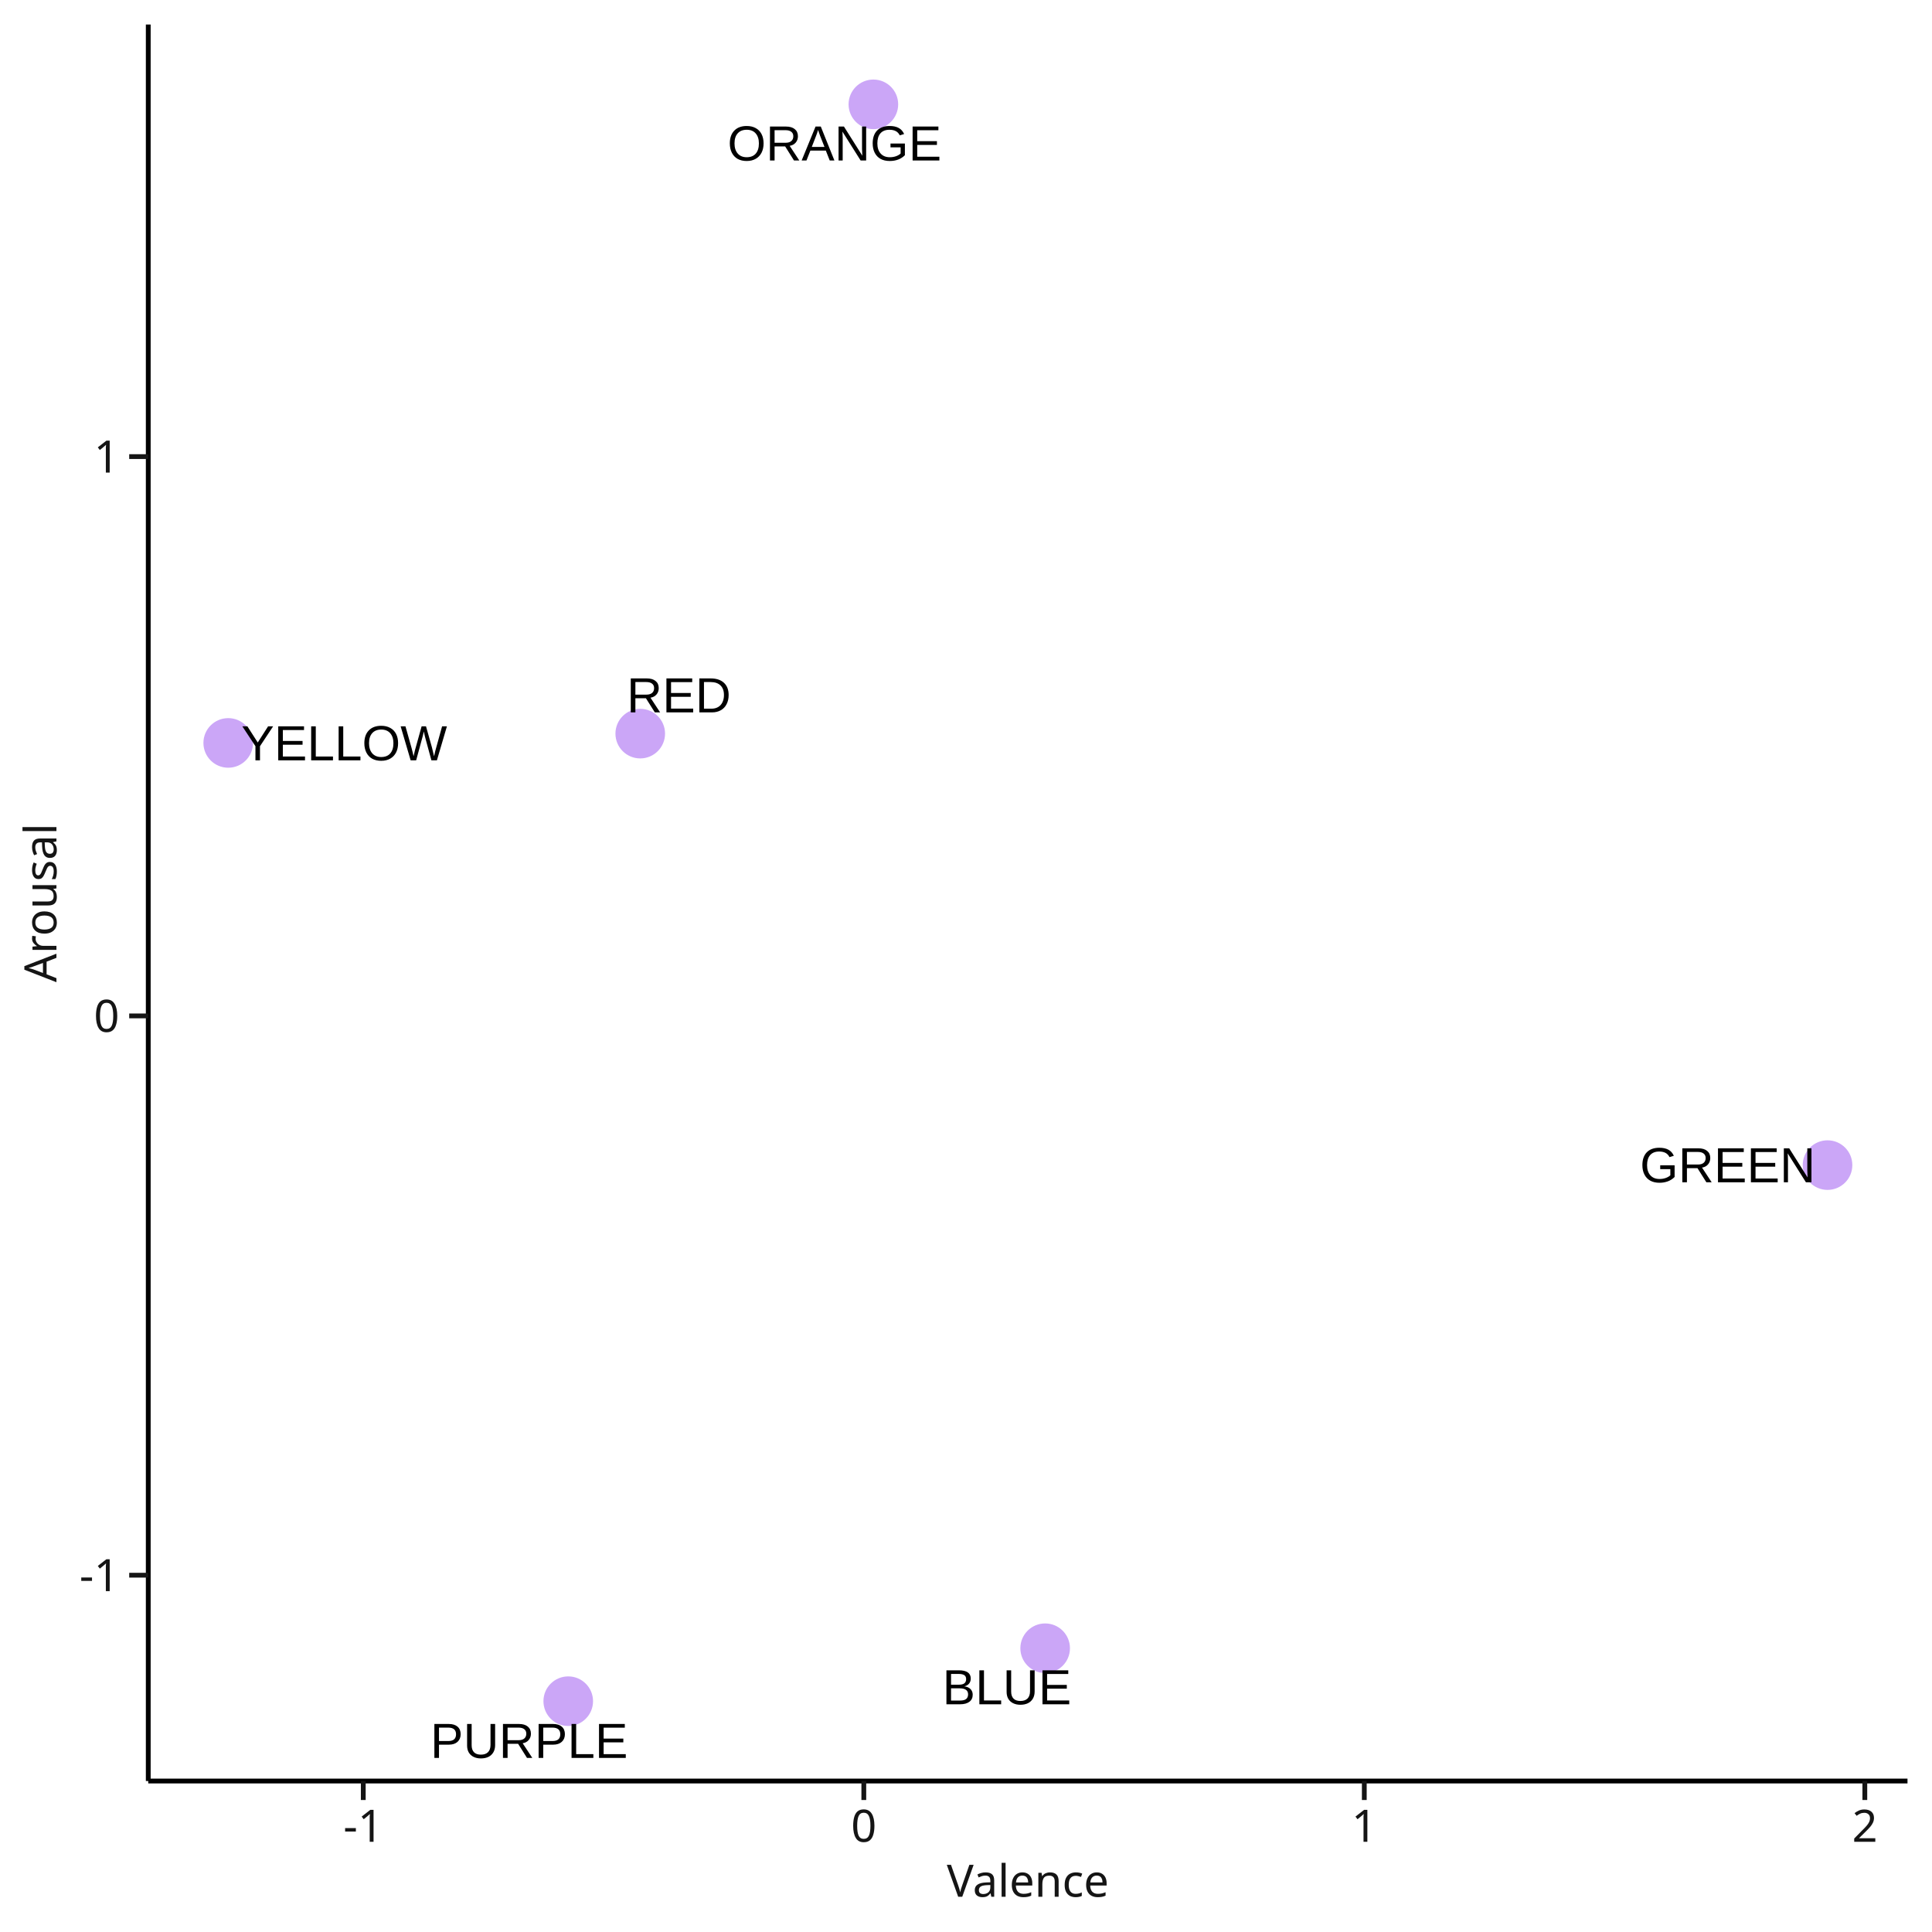
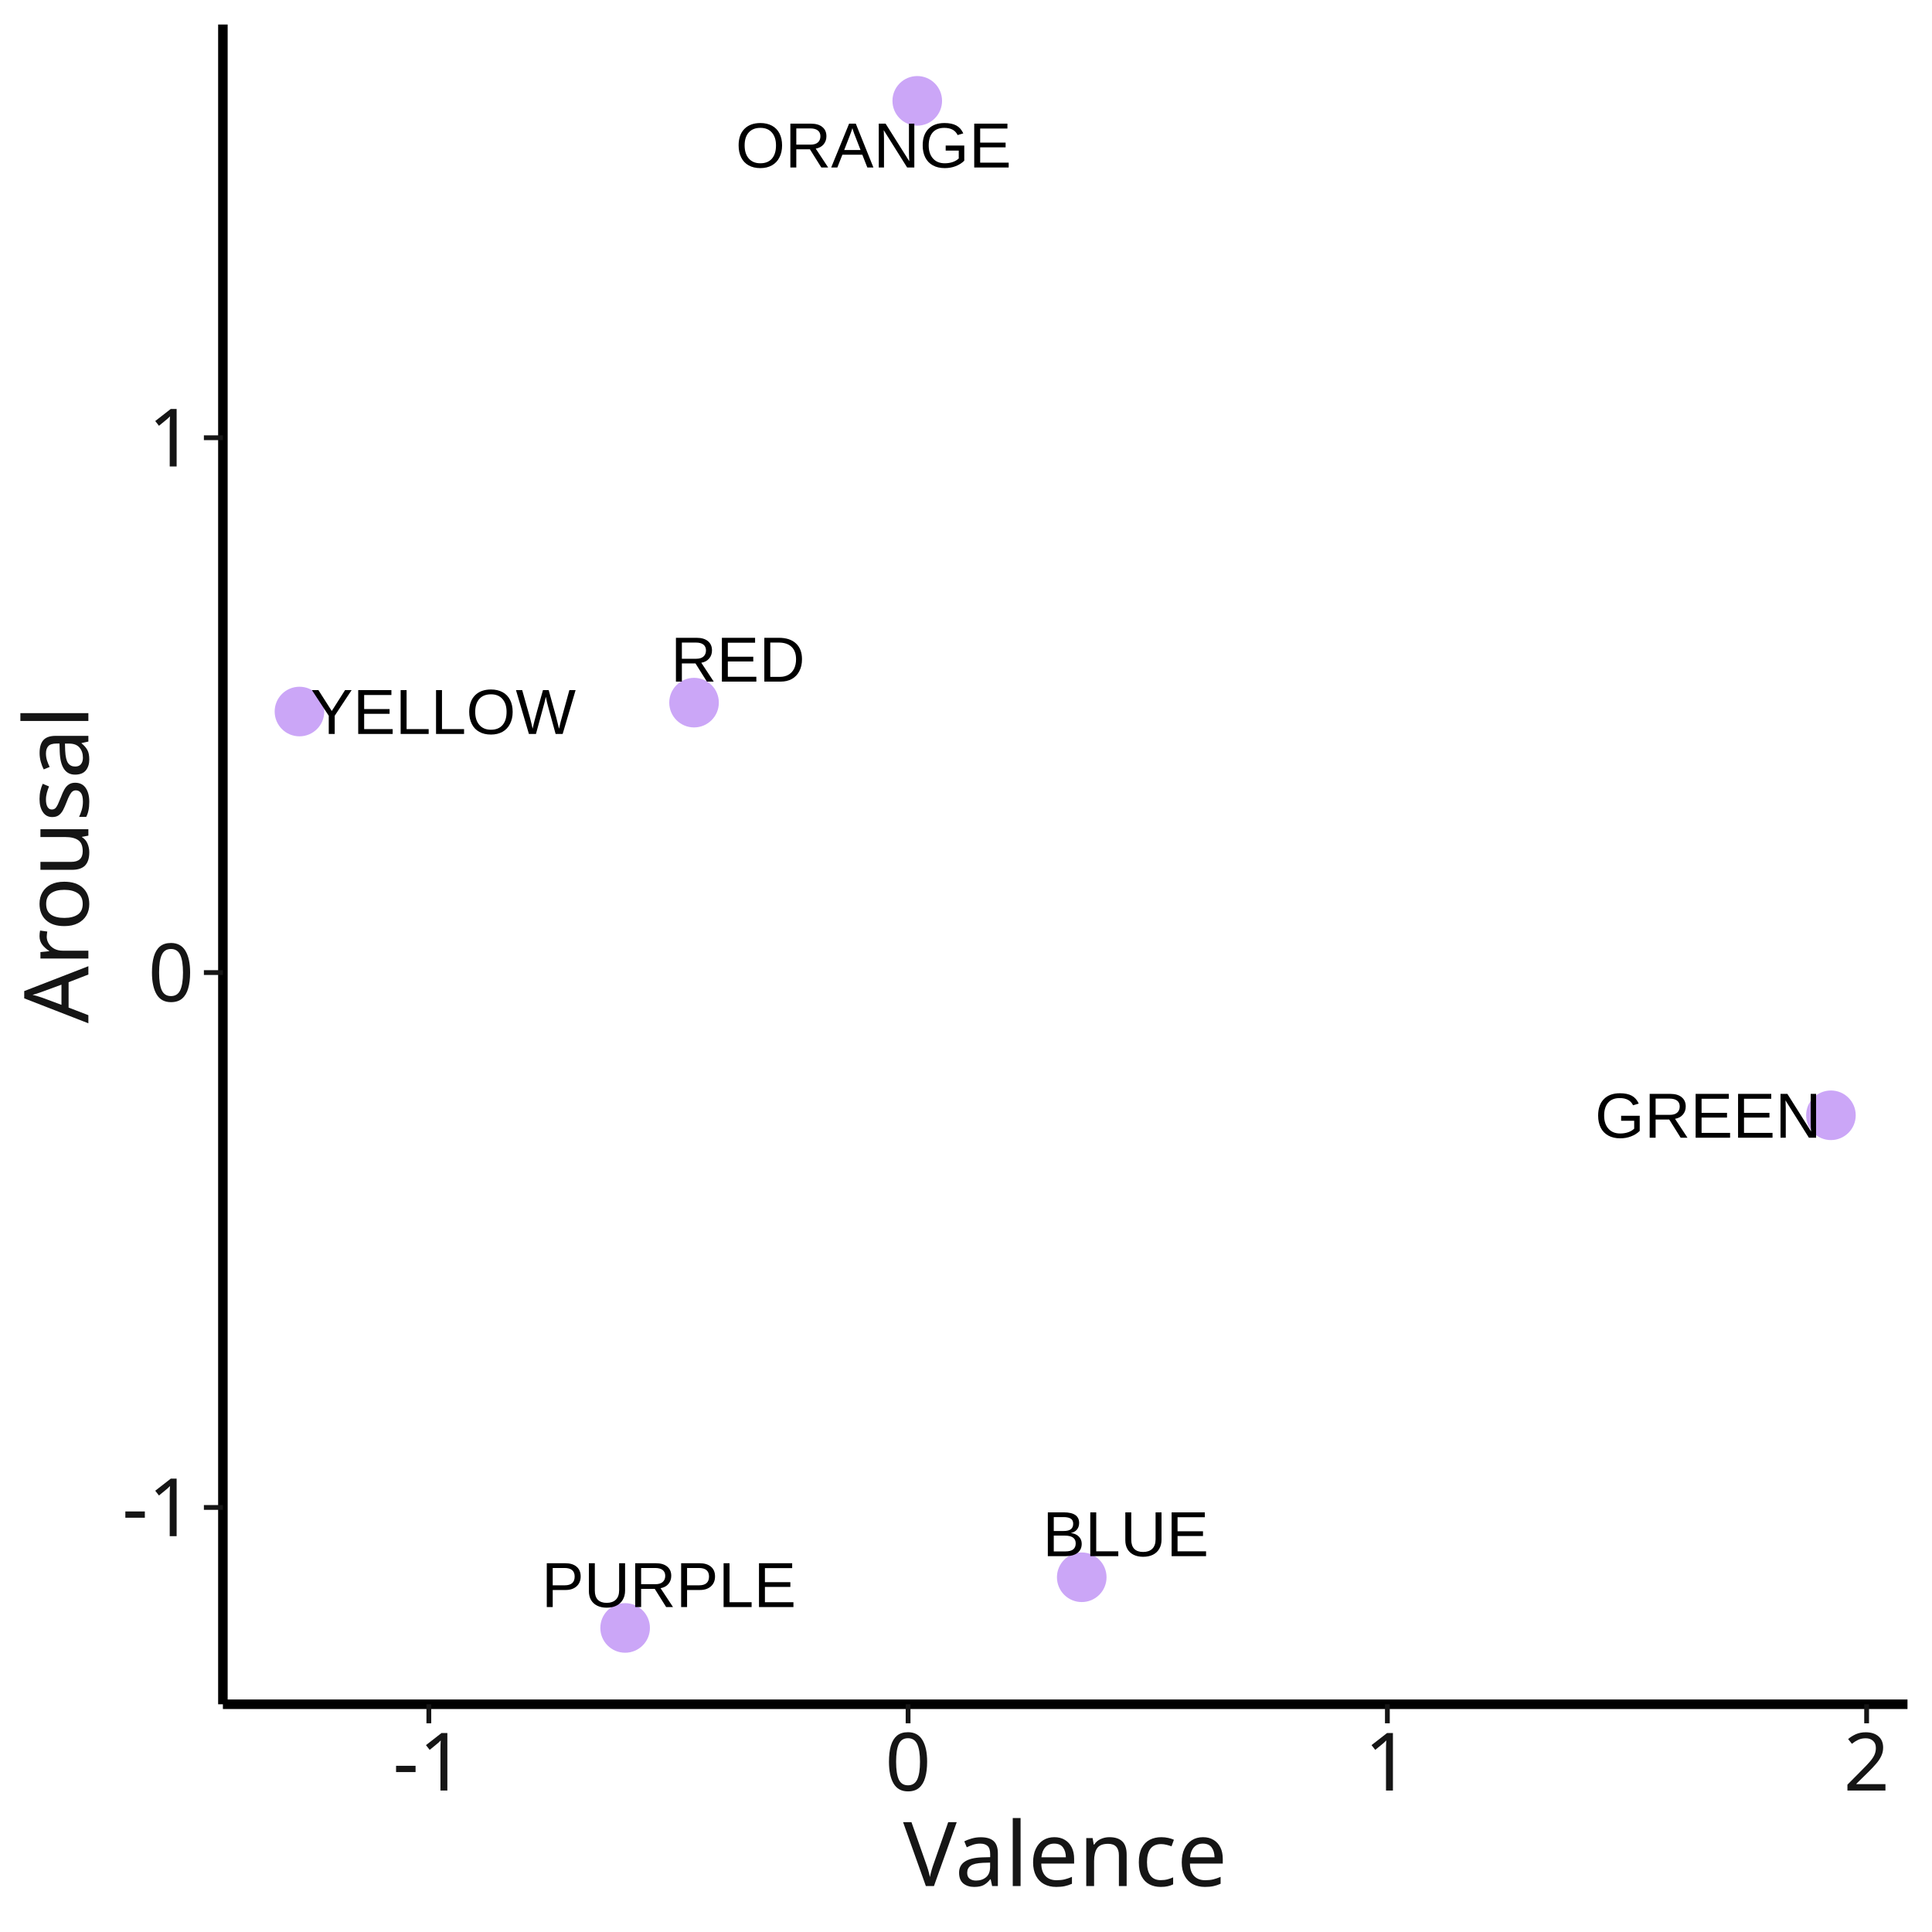
<svg xmlns="http://www.w3.org/2000/svg" class="svglite" width="432.00pt" height="432.00pt" viewBox="0 0 432.00 432.00">
  <defs>
    <style type="text/css">
    .svglite line, .svglite polyline, .svglite polygon, .svglite path, .svglite rect, .svglite circle {
      fill: none;
      stroke: #000000;
      stroke-linecap: round;
      stroke-linejoin: round;
      stroke-miterlimit: 10.00;
    }
    .svglite text {
      white-space: pre;
    }
  </style>
  </defs>
  <rect width="100%" height="100%" style="stroke: none; fill: #FFFFFF;" />
  <defs>
    <clipPath id="cpMC4wMHw0MzIuMDB8MC4wMHw0MzIuMDA=">
      <rect x="0.00" y="0.00" width="432.00" height="432.00" />
    </clipPath>
  </defs>
  <g clip-path="url(#cpMC4wMHw0MzIuMDB8MC4wMHw0MzIuMDA=)">
    <rect x="0" y="0.00" width="432.00" height="432.00" style="stroke-width: 1.07; stroke: #FFFFFF; fill: #FFFFFF;" />
  </g>
  <defs>
-     <clipPath id="cpMzMuMTV8NDI2LjUyfDUuNDh8Mzk4LjI0">
-       <rect x="33.15" y="5.48" width="393.38" height="392.76" />
+     <clipPath id="cpNDkuODR8NDI2LjUyfDUuNDh8MzgxLjA4">
+       <rect x="49.84" y="5.48" width="376.68" height="375.60" />
    </clipPath>
  </defs>
-   <g clip-path="url(#cpMzMuMTV8NDI2LjUyfDUuNDh8Mzk4LjI0)">
-     <rect x="33.15" y="5.48" width="393.38" height="392.76" style="stroke-width: 1.07; stroke: none; fill: #FFFFFF;" />
-     <polyline points="33.15,289.69 426.52,289.69 " style="stroke-width: 0.53; stroke: #FFFFFF; stroke-linecap: butt;" />
-     <polyline points="33.15,164.63 426.52,164.63 " style="stroke-width: 0.53; stroke: #FFFFFF; stroke-linecap: butt;" />
-     <polyline points="33.15,39.57 426.52,39.57 " style="stroke-width: 0.53; stroke: #FFFFFF; stroke-linecap: butt;" />
-     <polyline points="137.19,398.24 137.19,5.48 " style="stroke-width: 0.53; stroke: #FFFFFF; stroke-linecap: butt;" />
-     <polyline points="249.10,398.24 249.10,5.48 " style="stroke-width: 0.53; stroke: #FFFFFF; stroke-linecap: butt;" />
-     <polyline points="361.02,398.24 361.02,5.48 " style="stroke-width: 0.53; stroke: #FFFFFF; stroke-linecap: butt;" />
-     <polyline points="33.15,352.22 426.52,352.22 " style="stroke-width: 1.07; stroke: #FFFFFF; stroke-linecap: butt;" />
-     <polyline points="33.15,227.16 426.52,227.16 " style="stroke-width: 1.07; stroke: #FFFFFF; stroke-linecap: butt;" />
-     <polyline points="33.15,102.10 426.52,102.10 " style="stroke-width: 1.07; stroke: #FFFFFF; stroke-linecap: butt;" />
-     <polyline points="81.23,398.24 81.23,5.48 " style="stroke-width: 1.07; stroke: #FFFFFF; stroke-linecap: butt;" />
-     <polyline points="193.15,398.24 193.15,5.48 " style="stroke-width: 1.07; stroke: #FFFFFF; stroke-linecap: butt;" />
-     <polyline points="305.06,398.24 305.06,5.48 " style="stroke-width: 1.07; stroke: #FFFFFF; stroke-linecap: butt;" />
-     <polyline points="416.98,398.24 416.98,5.48 " style="stroke-width: 1.07; stroke: #FFFFFF; stroke-linecap: butt;" />
-     <circle cx="408.64" cy="260.52" r="5.19" style="stroke-width: 0.71; stroke: #CBA6F7; fill: #CBA6F7;" />
-     <circle cx="195.29" cy="23.33" r="5.19" style="stroke-width: 0.71; stroke: #CBA6F7; fill: #CBA6F7;" />
-     <circle cx="51.03" cy="166.12" r="5.19" style="stroke-width: 0.71; stroke: #CBA6F7; fill: #CBA6F7;" />
-     <circle cx="233.70" cy="368.55" r="5.19" style="stroke-width: 0.71; stroke: #CBA6F7; fill: #CBA6F7;" />
-     <circle cx="127.06" cy="380.39" r="5.19" style="stroke-width: 0.71; stroke: #CBA6F7; fill: #CBA6F7;" />
-     <circle cx="143.16" cy="164.04" r="5.19" style="stroke-width: 0.71; stroke: #CBA6F7; fill: #CBA6F7;" />
-     <text x="408.64" y="260.88" text-anchor="middle" style="font-size: 0.00px; font-family: &quot;Liberation Sans&quot;;" textLength="3.22px" lengthAdjust="spacingAndGlyphs">GREEN</text>
-     <text x="195.29" y="23.69" text-anchor="middle" style="font-size: 0.00px; font-family: &quot;Liberation Sans&quot;;" textLength="4.08px" lengthAdjust="spacingAndGlyphs">ORANGE</text>
-     <text x="51.03" y="166.48" text-anchor="middle" style="font-size: 0.00px; font-family: &quot;Liberation Sans&quot;;" textLength="3.88px" lengthAdjust="spacingAndGlyphs">YELLOW</text>
-     <text x="233.70" y="368.91" text-anchor="middle" style="font-size: 0.00px; font-family: &quot;Liberation Sans&quot;;" textLength="2.46px" lengthAdjust="spacingAndGlyphs">BLUE</text>
-     <text x="127.06" y="380.75" text-anchor="middle" style="font-size: 0.00px; font-family: &quot;Liberation Sans&quot;;" textLength="3.64px" lengthAdjust="spacingAndGlyphs">PURPLE</text>
-     <text x="143.16" y="164.39" text-anchor="middle" style="font-size: 0.00px; font-family: &quot;Liberation Sans&quot;;" textLength="1.90px" lengthAdjust="spacingAndGlyphs">RED</text>
-     <text x="386.31" y="264.36" text-anchor="middle" style="font-size: 11.04px; font-family: &quot;Liberation Sans&quot;;" textLength="35.54px" lengthAdjust="spacingAndGlyphs">GREEN</text>
-     <text x="186.60" y="35.89" text-anchor="middle" style="font-size: 11.04px; font-family: &quot;Liberation Sans&quot;;" textLength="45.07px" lengthAdjust="spacingAndGlyphs">ORANGE</text>
-     <text x="76.95" y="170.01" text-anchor="middle" style="font-size: 11.04px; font-family: &quot;Liberation Sans&quot;;" textLength="42.82px" lengthAdjust="spacingAndGlyphs">YELLOW</text>
-     <text x="225.14" y="381.08" text-anchor="middle" style="font-size: 11.04px; font-family: &quot;Liberation Sans&quot;;" textLength="27.15px" lengthAdjust="spacingAndGlyphs">BLUE</text>
-     <text x="118.31" y="393.08" text-anchor="middle" style="font-size: 11.04px; font-family: &quot;Liberation Sans&quot;;" textLength="40.19px" lengthAdjust="spacingAndGlyphs">PURPLE</text>
-     <text x="151.79" y="159.29" text-anchor="middle" style="font-size: 11.04px; font-family: &quot;Liberation Sans&quot;;" textLength="21.05px" lengthAdjust="spacingAndGlyphs">RED</text>
+   <g clip-path="url(#cpNDkuODR8NDI2LjUyfDUuNDh8MzgxLjA4)">
+     <rect x="49.84" y="5.48" width="376.68" height="375.60" style="stroke-width: 1.07; stroke: none; fill: #FFFFFF;" />
+     <polyline points="49.84,277.27 426.52,277.27 " style="stroke-width: 0.53; stroke: #FFFFFF; stroke-linecap: butt;" />
+     <polyline points="49.84,157.67 426.52,157.67 " style="stroke-width: 0.53; stroke: #FFFFFF; stroke-linecap: butt;" />
+     <polyline points="49.84,38.08 426.52,38.08 " style="stroke-width: 0.53; stroke: #FFFFFF; stroke-linecap: butt;" />
+     <polyline points="149.47,381.08 149.47,5.48 " style="stroke-width: 0.53; stroke: #FFFFFF; stroke-linecap: butt;" />
+     <polyline points="256.63,381.08 256.63,5.48 " style="stroke-width: 0.53; stroke: #FFFFFF; stroke-linecap: butt;" />
+     <polyline points="363.80,381.08 363.80,5.48 " style="stroke-width: 0.53; stroke: #FFFFFF; stroke-linecap: butt;" />
+     <polyline points="49.84,337.07 426.52,337.07 " style="stroke-width: 1.07; stroke: #FFFFFF; stroke-linecap: butt;" />
+     <polyline points="49.84,217.47 426.52,217.47 " style="stroke-width: 1.07; stroke: #FFFFFF; stroke-linecap: butt;" />
+     <polyline points="49.84,97.88 426.52,97.88 " style="stroke-width: 1.07; stroke: #FFFFFF; stroke-linecap: butt;" />
+     <polyline points="95.89,381.08 95.89,5.48 " style="stroke-width: 1.07; stroke: #FFFFFF; stroke-linecap: butt;" />
+     <polyline points="203.05,381.08 203.05,5.48 " style="stroke-width: 1.07; stroke: #FFFFFF; stroke-linecap: butt;" />
+     <polyline points="310.22,381.08 310.22,5.48 " style="stroke-width: 1.07; stroke: #FFFFFF; stroke-linecap: butt;" />
+     <polyline points="417.38,381.08 417.38,5.48 " style="stroke-width: 1.07; stroke: #FFFFFF; stroke-linecap: butt;" />
+     <circle cx="409.40" cy="249.38" r="5.19" style="stroke-width: 0.71; stroke: #CBA6F7; fill: #CBA6F7;" />
+     <circle cx="205.10" cy="22.55" r="5.19" style="stroke-width: 0.71; stroke: #CBA6F7; fill: #CBA6F7;" />
+     <circle cx="66.96" cy="159.10" r="5.19" style="stroke-width: 0.71; stroke: #CBA6F7; fill: #CBA6F7;" />
+     <circle cx="241.88" cy="352.68" r="5.19" style="stroke-width: 0.71; stroke: #CBA6F7; fill: #CBA6F7;" />
+     <circle cx="139.78" cy="364.01" r="5.19" style="stroke-width: 0.71; stroke: #CBA6F7; fill: #CBA6F7;" />
+     <circle cx="155.19" cy="157.11" r="5.19" style="stroke-width: 0.71; stroke: #CBA6F7; fill: #CBA6F7;" />
+     <text x="381.93" y="254.39" text-anchor="middle" style="font-size: 14.23px; font-family: &quot;Liberation Sans&quot;;" textLength="45.81px" lengthAdjust="spacingAndGlyphs">GREEN</text>
+     <text x="195.32" y="37.45" text-anchor="middle" style="font-size: 14.23px; font-family: &quot;Liberation Sans&quot;;" textLength="58.10px" lengthAdjust="spacingAndGlyphs">ORANGE</text>
+     <text x="99.09" y="164.11" text-anchor="middle" style="font-size: 14.23px; font-family: &quot;Liberation Sans&quot;;" textLength="55.19px" lengthAdjust="spacingAndGlyphs">YELLOW</text>
+     <text x="251.71" y="347.96" text-anchor="middle" style="font-size: 14.23px; font-family: &quot;Liberation Sans&quot;;" textLength="35.00px" lengthAdjust="spacingAndGlyphs">BLUE</text>
+     <text x="149.56" y="359.34" text-anchor="middle" style="font-size: 14.23px; font-family: &quot;Liberation Sans&quot;;" textLength="51.80px" lengthAdjust="spacingAndGlyphs">PURPLE</text>
+     <text x="164.99" y="152.41" text-anchor="middle" style="font-size: 14.23px; font-family: &quot;Liberation Sans&quot;;" textLength="27.13px" lengthAdjust="spacingAndGlyphs">RED</text>
  </g>
  <g clip-path="url(#cpMC4wMHw0MzIuMDB8MC4wMHw0MzIuMDA=)">
-     <polyline points="33.15,398.24 33.15,5.48 " style="stroke-width: 1.07; stroke-linecap: butt;" />
-     <text x="26.70" y="355.79" text-anchor="end" style="font-size: 10.00px;fill: #151515; font-family: &quot;Noto Sans&quot;;" textLength="8.94px" lengthAdjust="spacingAndGlyphs">-1</text>
-     <text x="26.70" y="230.73" text-anchor="end" style="font-size: 10.00px;fill: #151515; font-family: &quot;Noto Sans&quot;;" textLength="5.72px" lengthAdjust="spacingAndGlyphs">0</text>
-     <text x="26.70" y="105.67" text-anchor="end" style="font-size: 10.00px;fill: #151515; font-family: &quot;Noto Sans&quot;;" textLength="5.72px" lengthAdjust="spacingAndGlyphs">1</text>
-     <polyline points="28.89,352.22 33.15,352.22 " style="stroke-width: 1.07; stroke: #151515; stroke-linecap: butt;" />
-     <polyline points="28.89,227.16 33.15,227.16 " style="stroke-width: 1.07; stroke: #151515; stroke-linecap: butt;" />
-     <polyline points="28.89,102.10 33.15,102.10 " style="stroke-width: 1.07; stroke: #151515; stroke-linecap: butt;" />
-     <polyline points="33.15,398.24 426.52,398.24 " style="stroke-width: 1.07; stroke-linecap: butt;" />
-     <polyline points="81.23,402.49 81.23,398.24 " style="stroke-width: 1.07; stroke: #151515; stroke-linecap: butt;" />
-     <polyline points="193.15,402.49 193.15,398.24 " style="stroke-width: 1.07; stroke: #151515; stroke-linecap: butt;" />
-     <polyline points="305.06,402.49 305.06,398.24 " style="stroke-width: 1.07; stroke: #151515; stroke-linecap: butt;" />
-     <polyline points="416.98,402.49 416.98,398.24 " style="stroke-width: 1.07; stroke: #151515; stroke-linecap: butt;" />
-     <text x="81.23" y="411.83" text-anchor="middle" style="font-size: 10.00px;fill: #151515; font-family: &quot;Noto Sans&quot;;" textLength="8.94px" lengthAdjust="spacingAndGlyphs">-1</text>
-     <text x="193.15" y="411.83" text-anchor="middle" style="font-size: 10.00px;fill: #151515; font-family: &quot;Noto Sans&quot;;" textLength="5.72px" lengthAdjust="spacingAndGlyphs">0</text>
-     <text x="305.06" y="411.83" text-anchor="middle" style="font-size: 10.00px;fill: #151515; font-family: &quot;Noto Sans&quot;;" textLength="5.72px" lengthAdjust="spacingAndGlyphs">1</text>
-     <text x="416.98" y="411.83" text-anchor="middle" style="font-size: 10.00px;fill: #151515; font-family: &quot;Noto Sans&quot;;" textLength="5.72px" lengthAdjust="spacingAndGlyphs">2</text>
-     <text x="229.83" y="424.12" text-anchor="middle" style="font-size: 10.00px;fill: #151515; font-family: &quot;Noto Sans&quot;;" textLength="36.44px" lengthAdjust="spacingAndGlyphs">Valence</text>
-     <text transform="translate(12.62,201.86) rotate(-90)" text-anchor="middle" style="font-size: 10.00px;fill: #151515; font-family: &quot;Noto Sans&quot;;" textLength="35.73px" lengthAdjust="spacingAndGlyphs">Arousal</text>
+     <polyline points="49.84,381.08 49.84,5.48 " style="stroke-width: 2.13; stroke-linecap: butt;" />
+     <text x="43.40" y="343.49" text-anchor="end" style="font-size: 18.00px;fill: #151515; font-family: &quot;Noto Sans&quot;;" textLength="16.09px" lengthAdjust="spacingAndGlyphs">-1</text>
+     <text x="43.40" y="223.90" text-anchor="end" style="font-size: 18.00px;fill: #151515; font-family: &quot;Noto Sans&quot;;" textLength="10.30px" lengthAdjust="spacingAndGlyphs">0</text>
+     <text x="43.40" y="104.30" text-anchor="end" style="font-size: 18.00px;fill: #151515; font-family: &quot;Noto Sans&quot;;" textLength="10.30px" lengthAdjust="spacingAndGlyphs">1</text>
+     <polyline points="45.59,337.07 49.84,337.07 " style="stroke-width: 1.07; stroke: #151515; stroke-linecap: butt;" />
+     <polyline points="45.59,217.47 49.84,217.47 " style="stroke-width: 1.07; stroke: #151515; stroke-linecap: butt;" />
+     <polyline points="45.59,97.88 49.84,97.88 " style="stroke-width: 1.07; stroke: #151515; stroke-linecap: butt;" />
+     <polyline points="49.84,381.08 426.52,381.08 " style="stroke-width: 2.13; stroke-linecap: butt;" />
+     <polyline points="95.89,385.33 95.89,381.08 " style="stroke-width: 1.07; stroke: #151515; stroke-linecap: butt;" />
+     <polyline points="203.05,385.33 203.05,381.08 " style="stroke-width: 1.07; stroke: #151515; stroke-linecap: butt;" />
+     <polyline points="310.22,385.33 310.22,381.08 " style="stroke-width: 1.07; stroke: #151515; stroke-linecap: butt;" />
+     <polyline points="417.38,385.33 417.38,381.08 " style="stroke-width: 1.07; stroke: #151515; stroke-linecap: butt;" />
+     <text x="95.89" y="400.37" text-anchor="middle" style="font-size: 18.00px;fill: #151515; font-family: &quot;Noto Sans&quot;;" textLength="16.09px" lengthAdjust="spacingAndGlyphs">-1</text>
+     <text x="203.05" y="400.37" text-anchor="middle" style="font-size: 18.00px;fill: #151515; font-family: &quot;Noto Sans&quot;;" textLength="10.30px" lengthAdjust="spacingAndGlyphs">0</text>
+     <text x="310.22" y="400.37" text-anchor="middle" style="font-size: 18.00px;fill: #151515; font-family: &quot;Noto Sans&quot;;" textLength="10.30px" lengthAdjust="spacingAndGlyphs">1</text>
+     <text x="417.38" y="400.37" text-anchor="middle" style="font-size: 18.00px;fill: #151515; font-family: &quot;Noto Sans&quot;;" textLength="10.30px" lengthAdjust="spacingAndGlyphs">2</text>
+     <text x="238.18" y="421.72" text-anchor="middle" style="font-size: 20.00px;fill: #151515; font-family: &quot;Noto Sans&quot;;" textLength="72.91px" lengthAdjust="spacingAndGlyphs">Valence</text>
+     <text transform="translate(19.76,193.28) rotate(-90)" text-anchor="middle" style="font-size: 20.00px;fill: #151515; font-family: &quot;Noto Sans&quot;;" textLength="71.47px" lengthAdjust="spacingAndGlyphs">Arousal</text>
  </g>
</svg>
